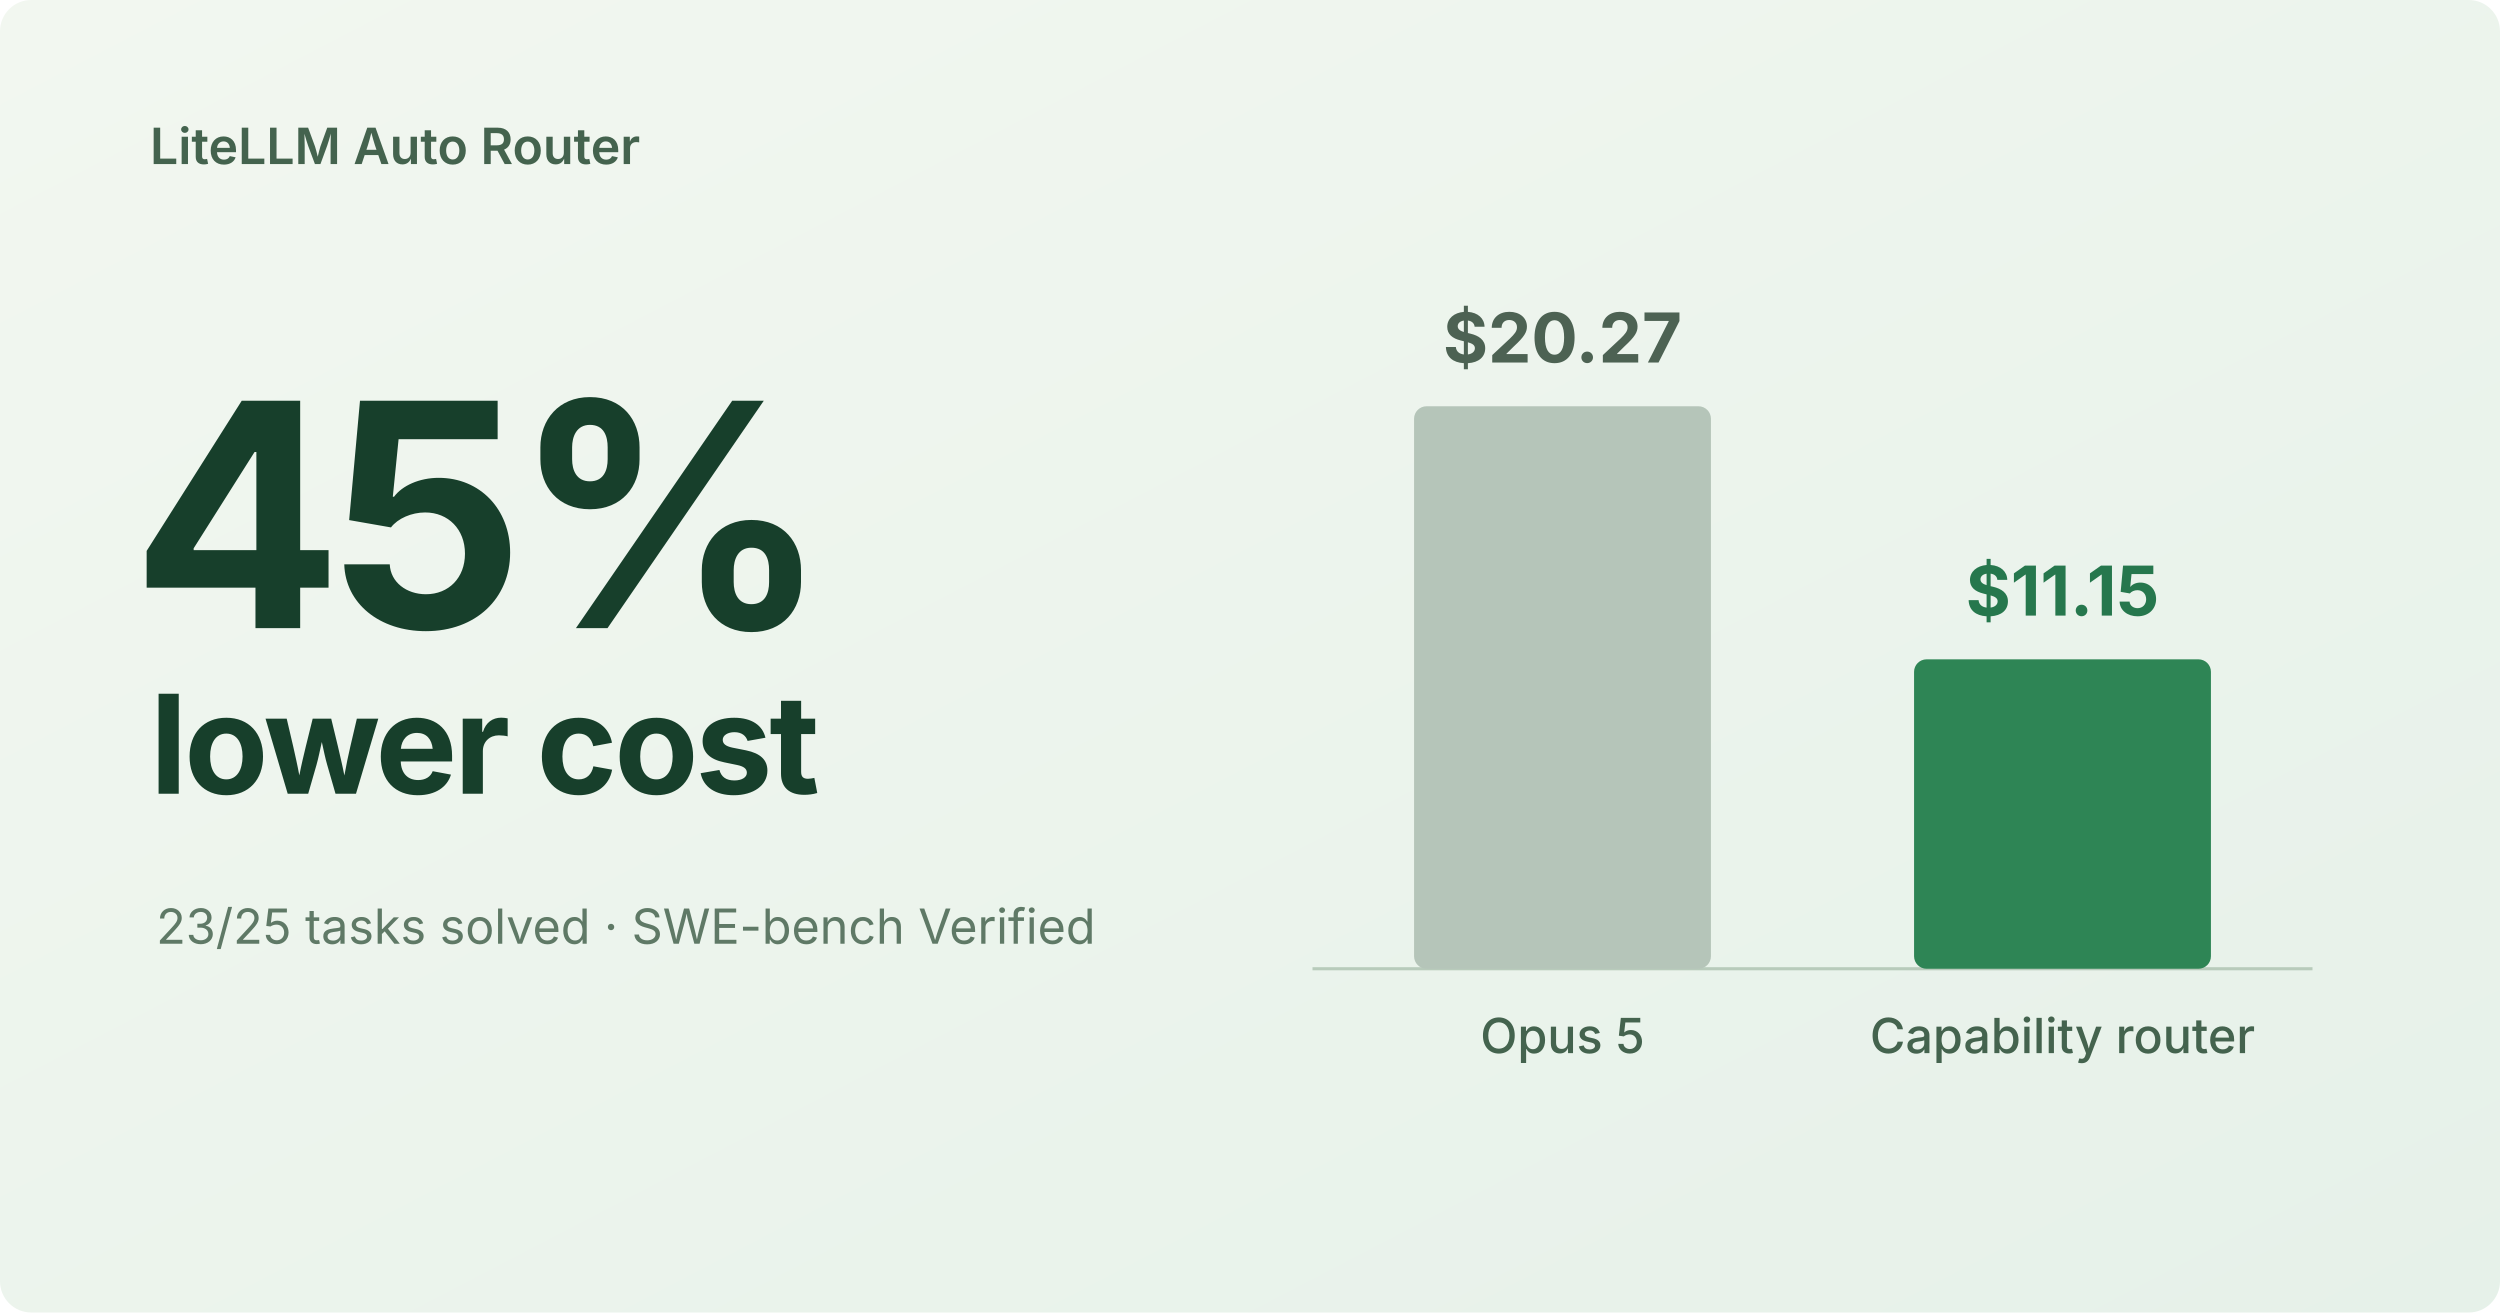
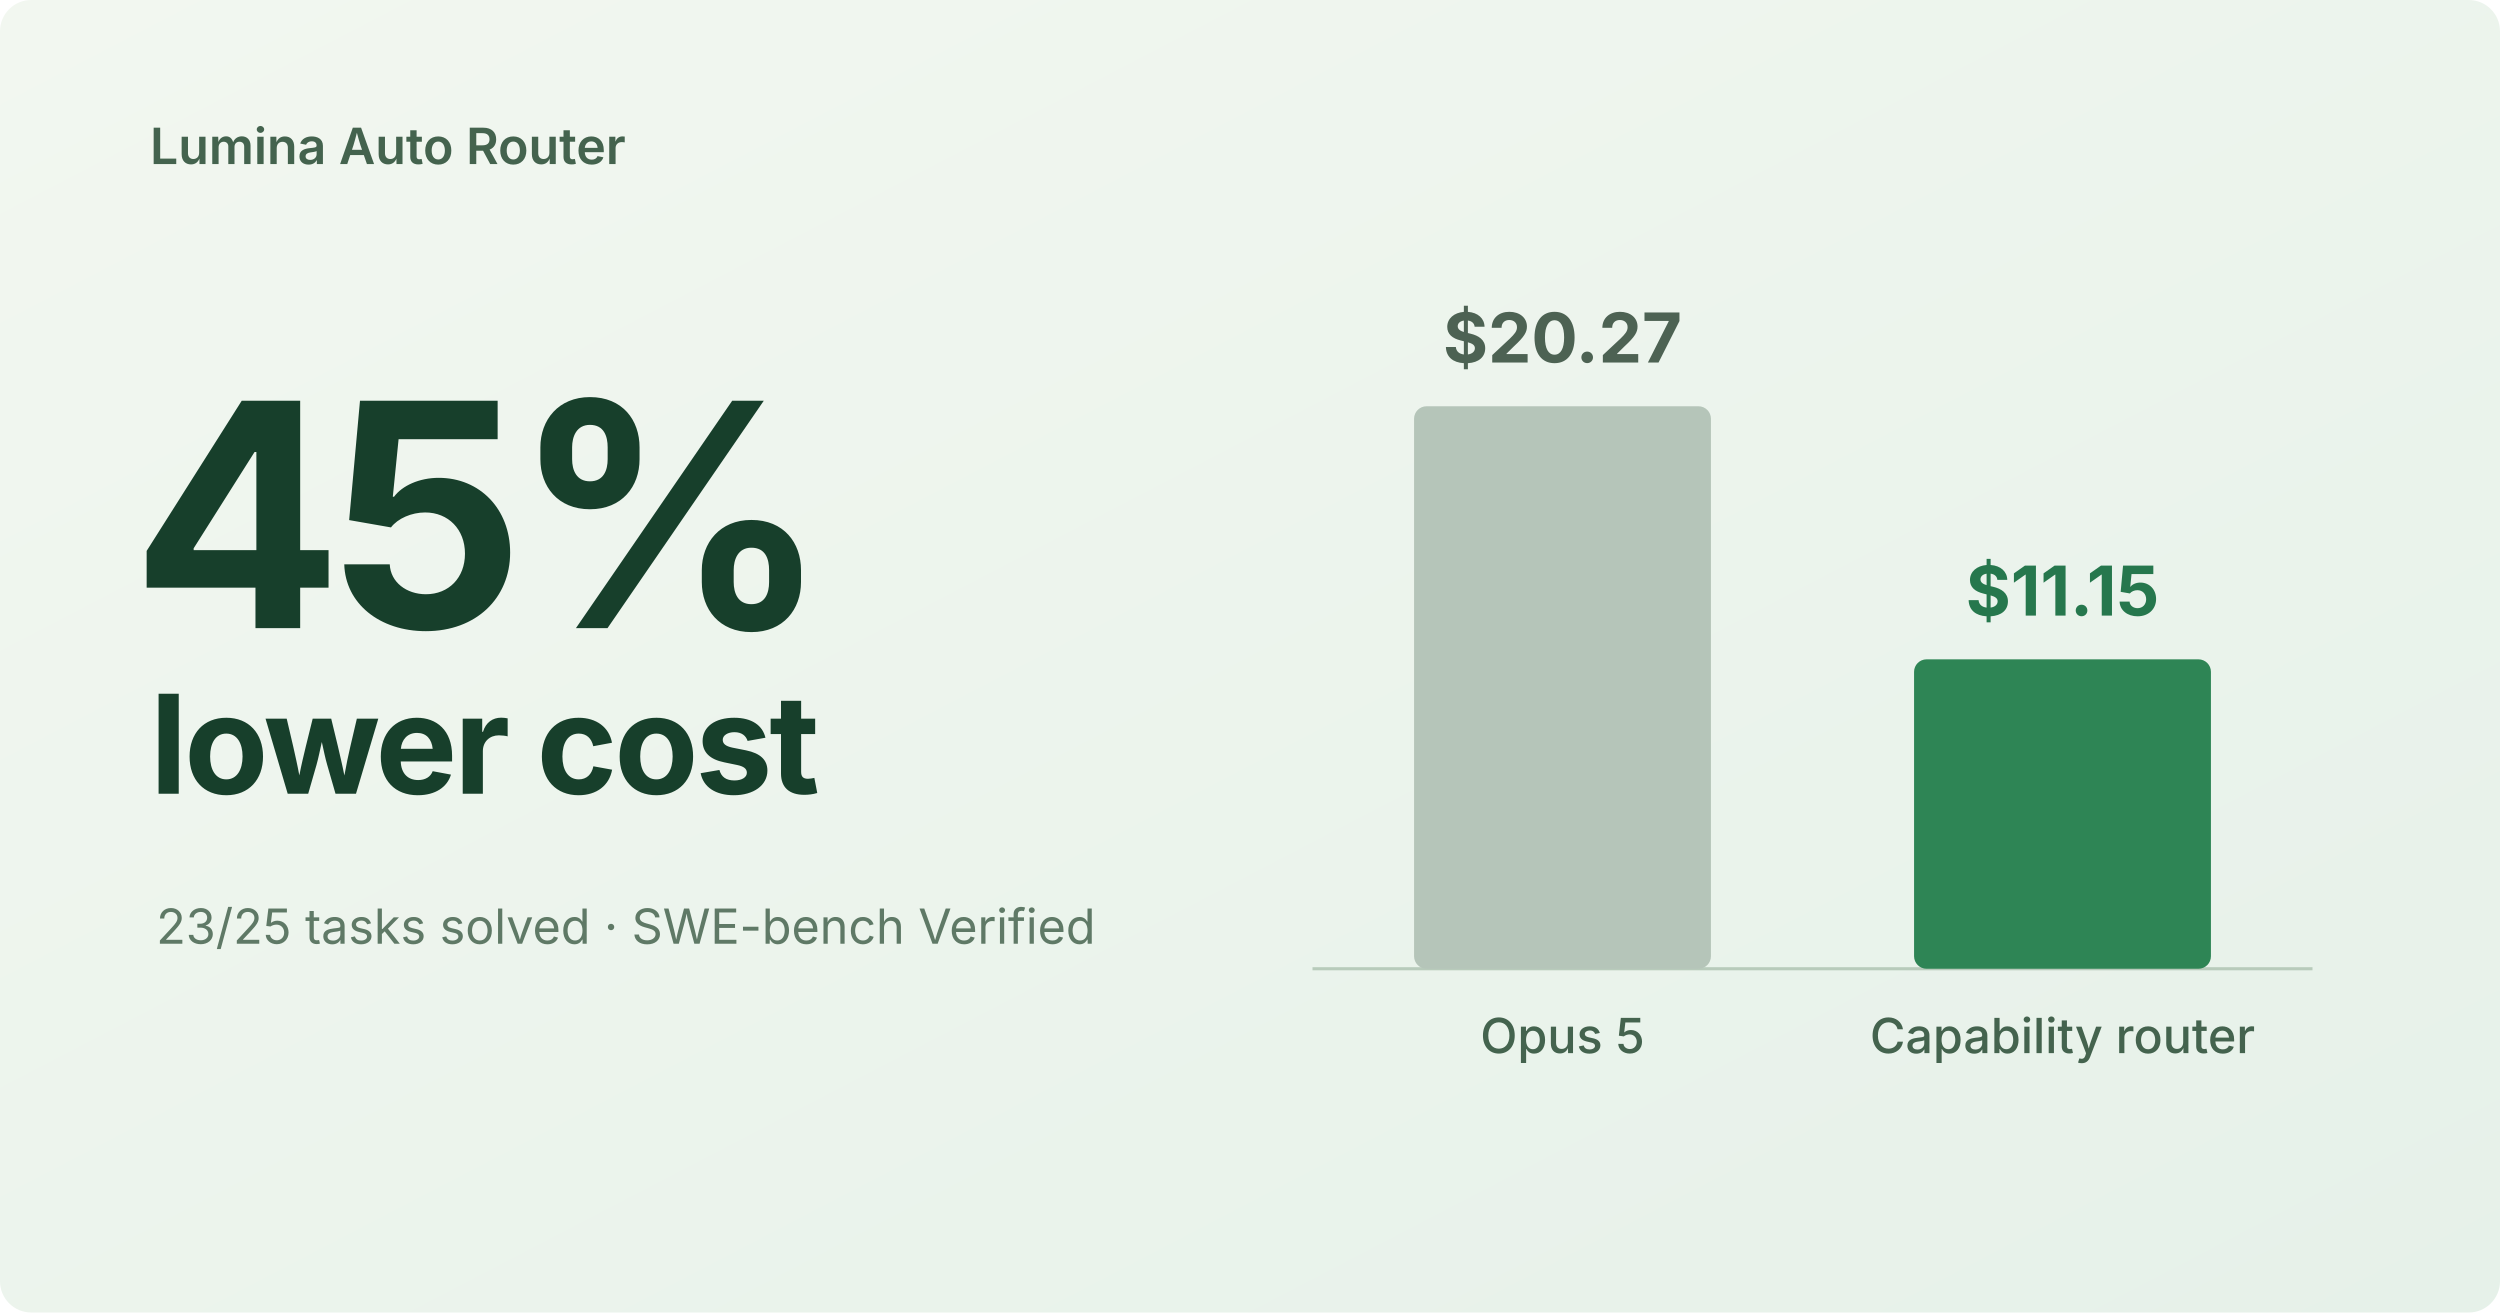
<svg xmlns="http://www.w3.org/2000/svg" width="1600" height="840" viewBox="0 0 1600 840" role="img" aria-labelledby="title desc">
  <defs>
    <linearGradient id="background" x1="0" y1="0" x2="1" y2="1">
      <stop offset="0" stop-color="#f2f7f0" />
      <stop offset="1" stop-color="#e6f1e9" />
    </linearGradient>
  </defs>
  <rect width="1600" height="840" rx="20" fill="url(#background)" />
  <g font-family="Inter, -apple-system, BlinkMacSystemFont, 'Segoe UI', Arial, sans-serif">
-     <text x="96" y="105" fill="#44634e" font-size="32" font-weight="600">LiteLLM Auto Router</text>
+     <text x="96" y="105" fill="#44634e" font-size="32" font-weight="600">Lumina Auto Router</text>
    <text x="84" y="402" fill="#173f2b" font-size="200" font-weight="750" letter-spacing="-8">45%</text>
    <text x="96" y="508" fill="#173f2b" font-size="88" font-weight="650" letter-spacing="-2">lower cost</text>
    <text x="100" y="604" fill="#5f7966" font-size="31">23/25 tasks solved · SWE-bench Verified</text>
    <line x1="840" y1="620" x2="1480" y2="620" stroke="#b8cbbb" stroke-width="2" />
    <rect x="905" y="260" width="190" height="360" rx="8" fill="#b5c5b9" />
    <rect x="1225" y="421.973" width="190" height="198.027" rx="8" fill="#2e8555" />
    <text x="1000" y="232" text-anchor="middle" fill="#4d6253" font-size="44" font-weight="650">$20.27</text>
    <text x="1320" y="394" text-anchor="middle" fill="#26774d" font-size="44" font-weight="700">$11.15</text>
    <text x="1000" y="674" text-anchor="middle" fill="#44634e" font-size="31" font-weight="550">Opus 5</text>
    <text x="1320" y="674" text-anchor="middle" fill="#44634e" font-size="31" font-weight="550">Capability router</text>
  </g>
</svg>
